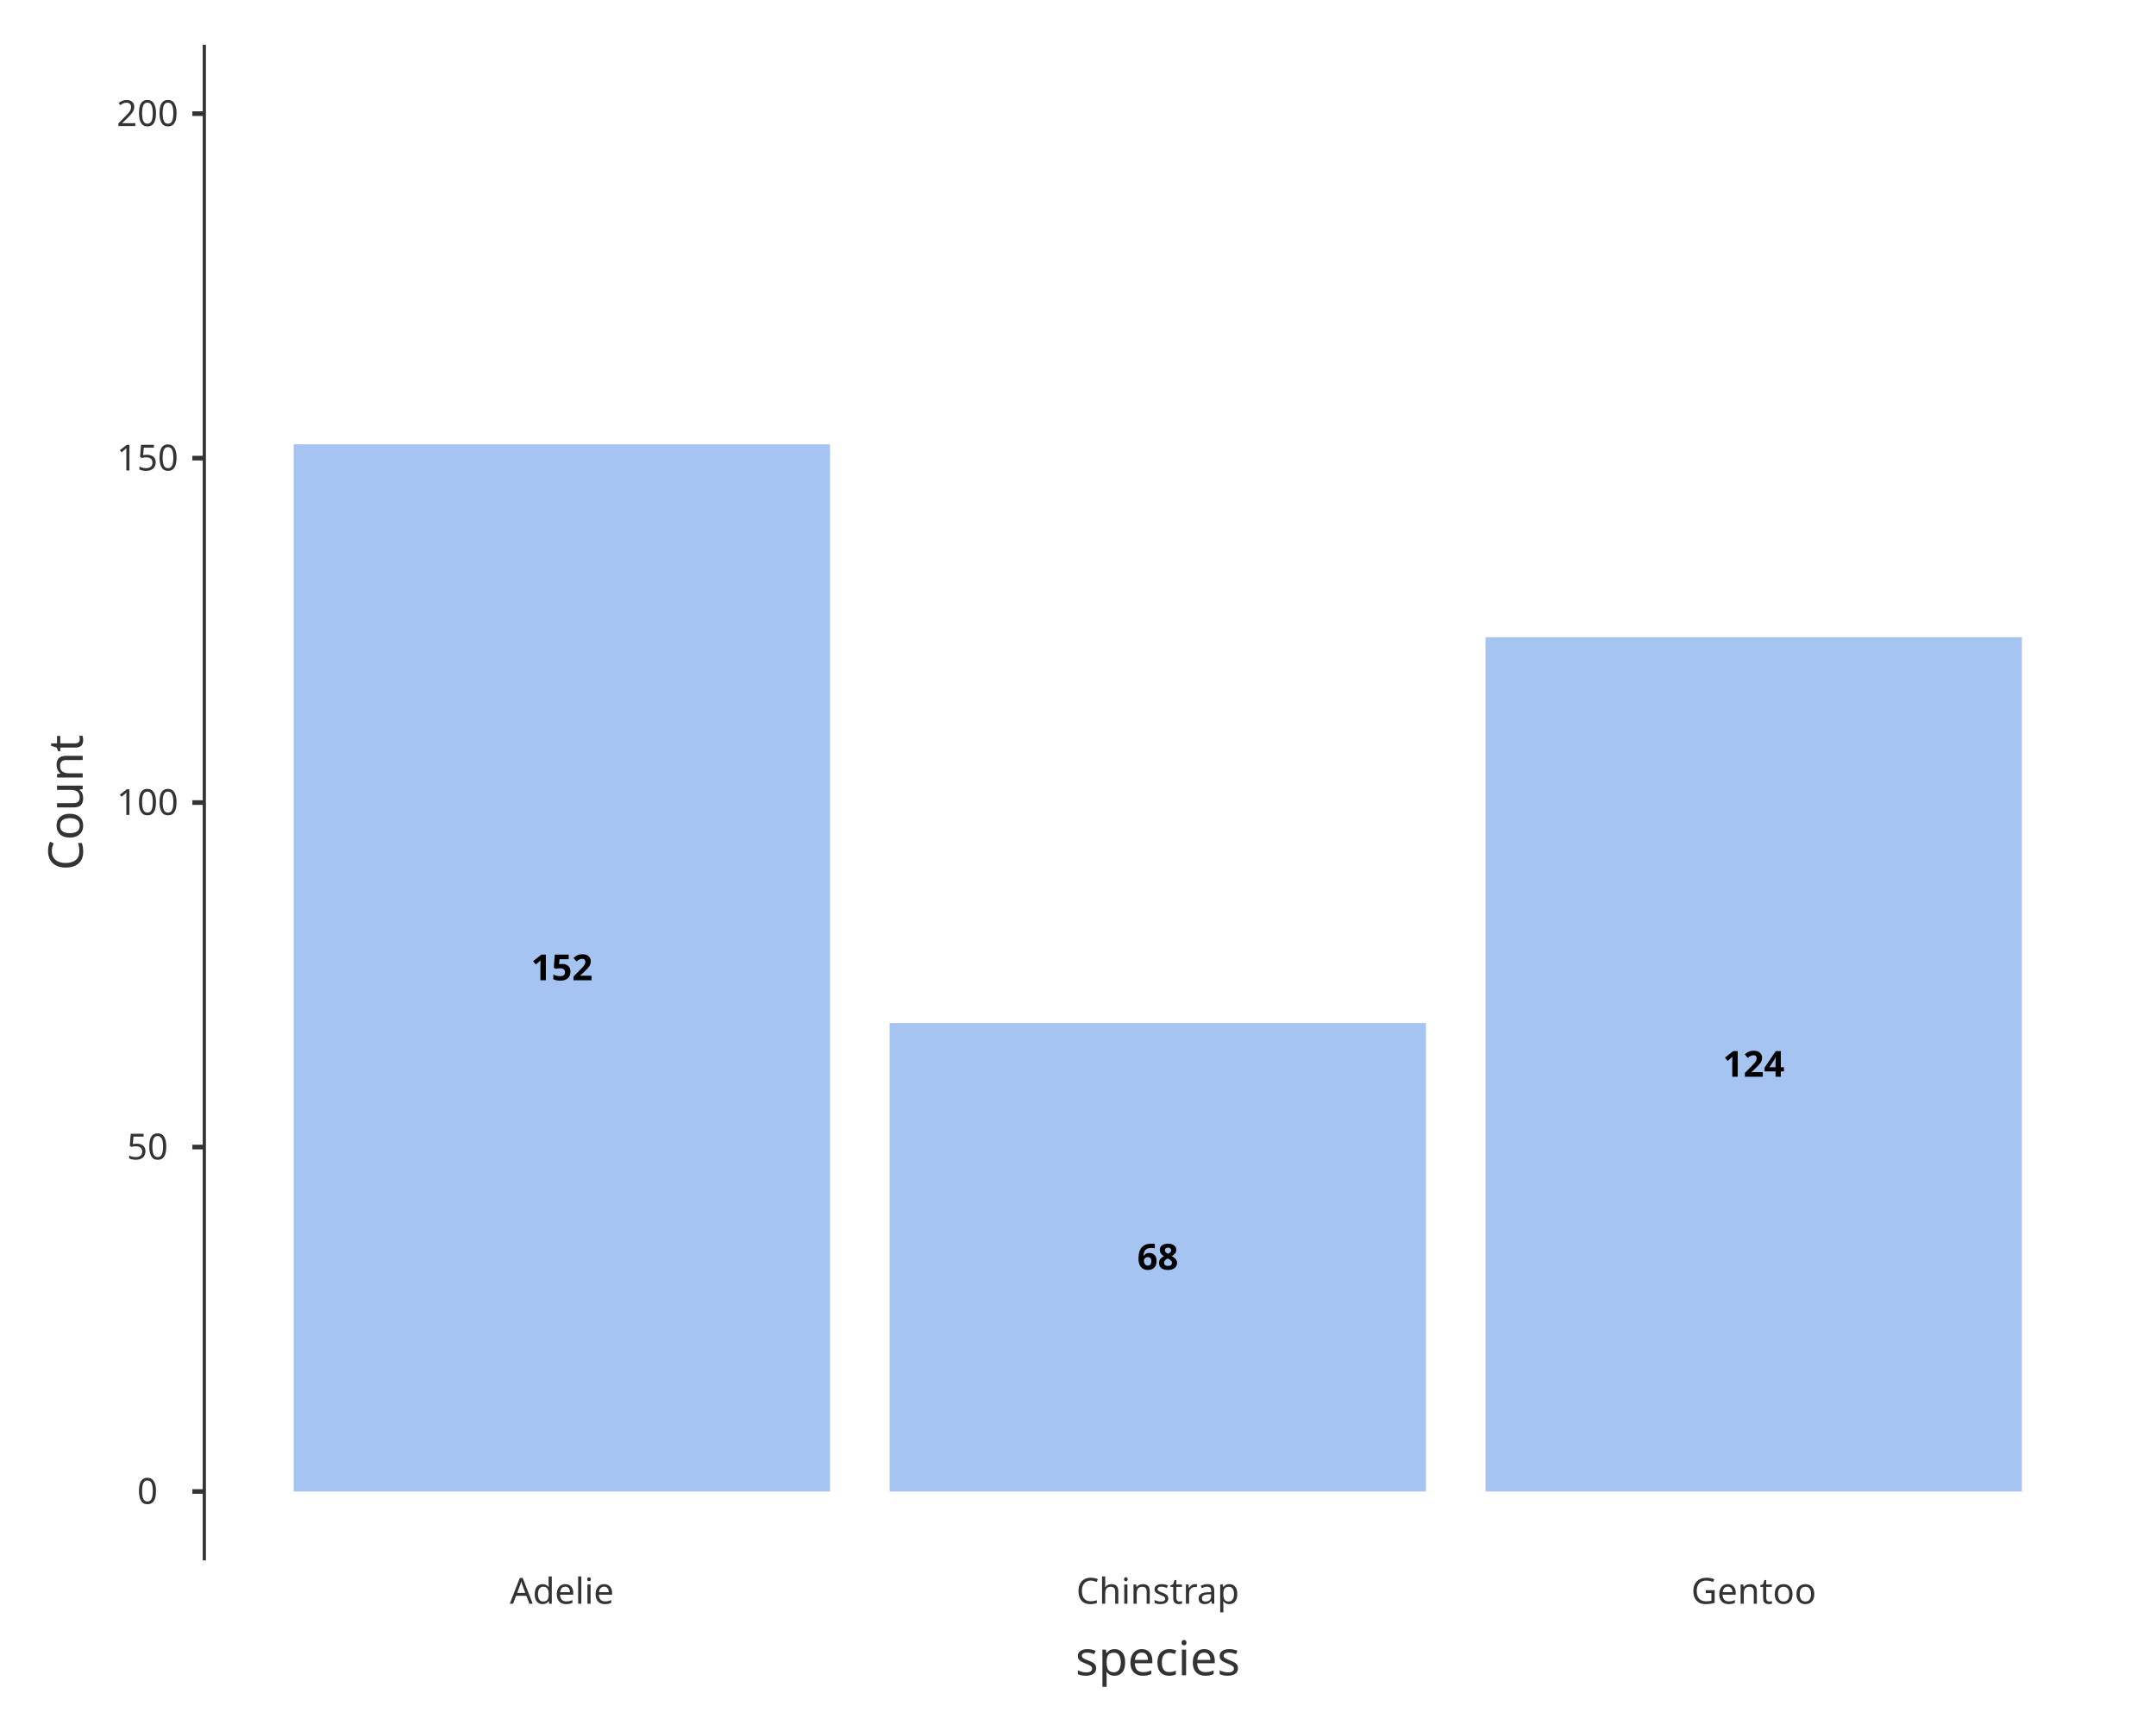
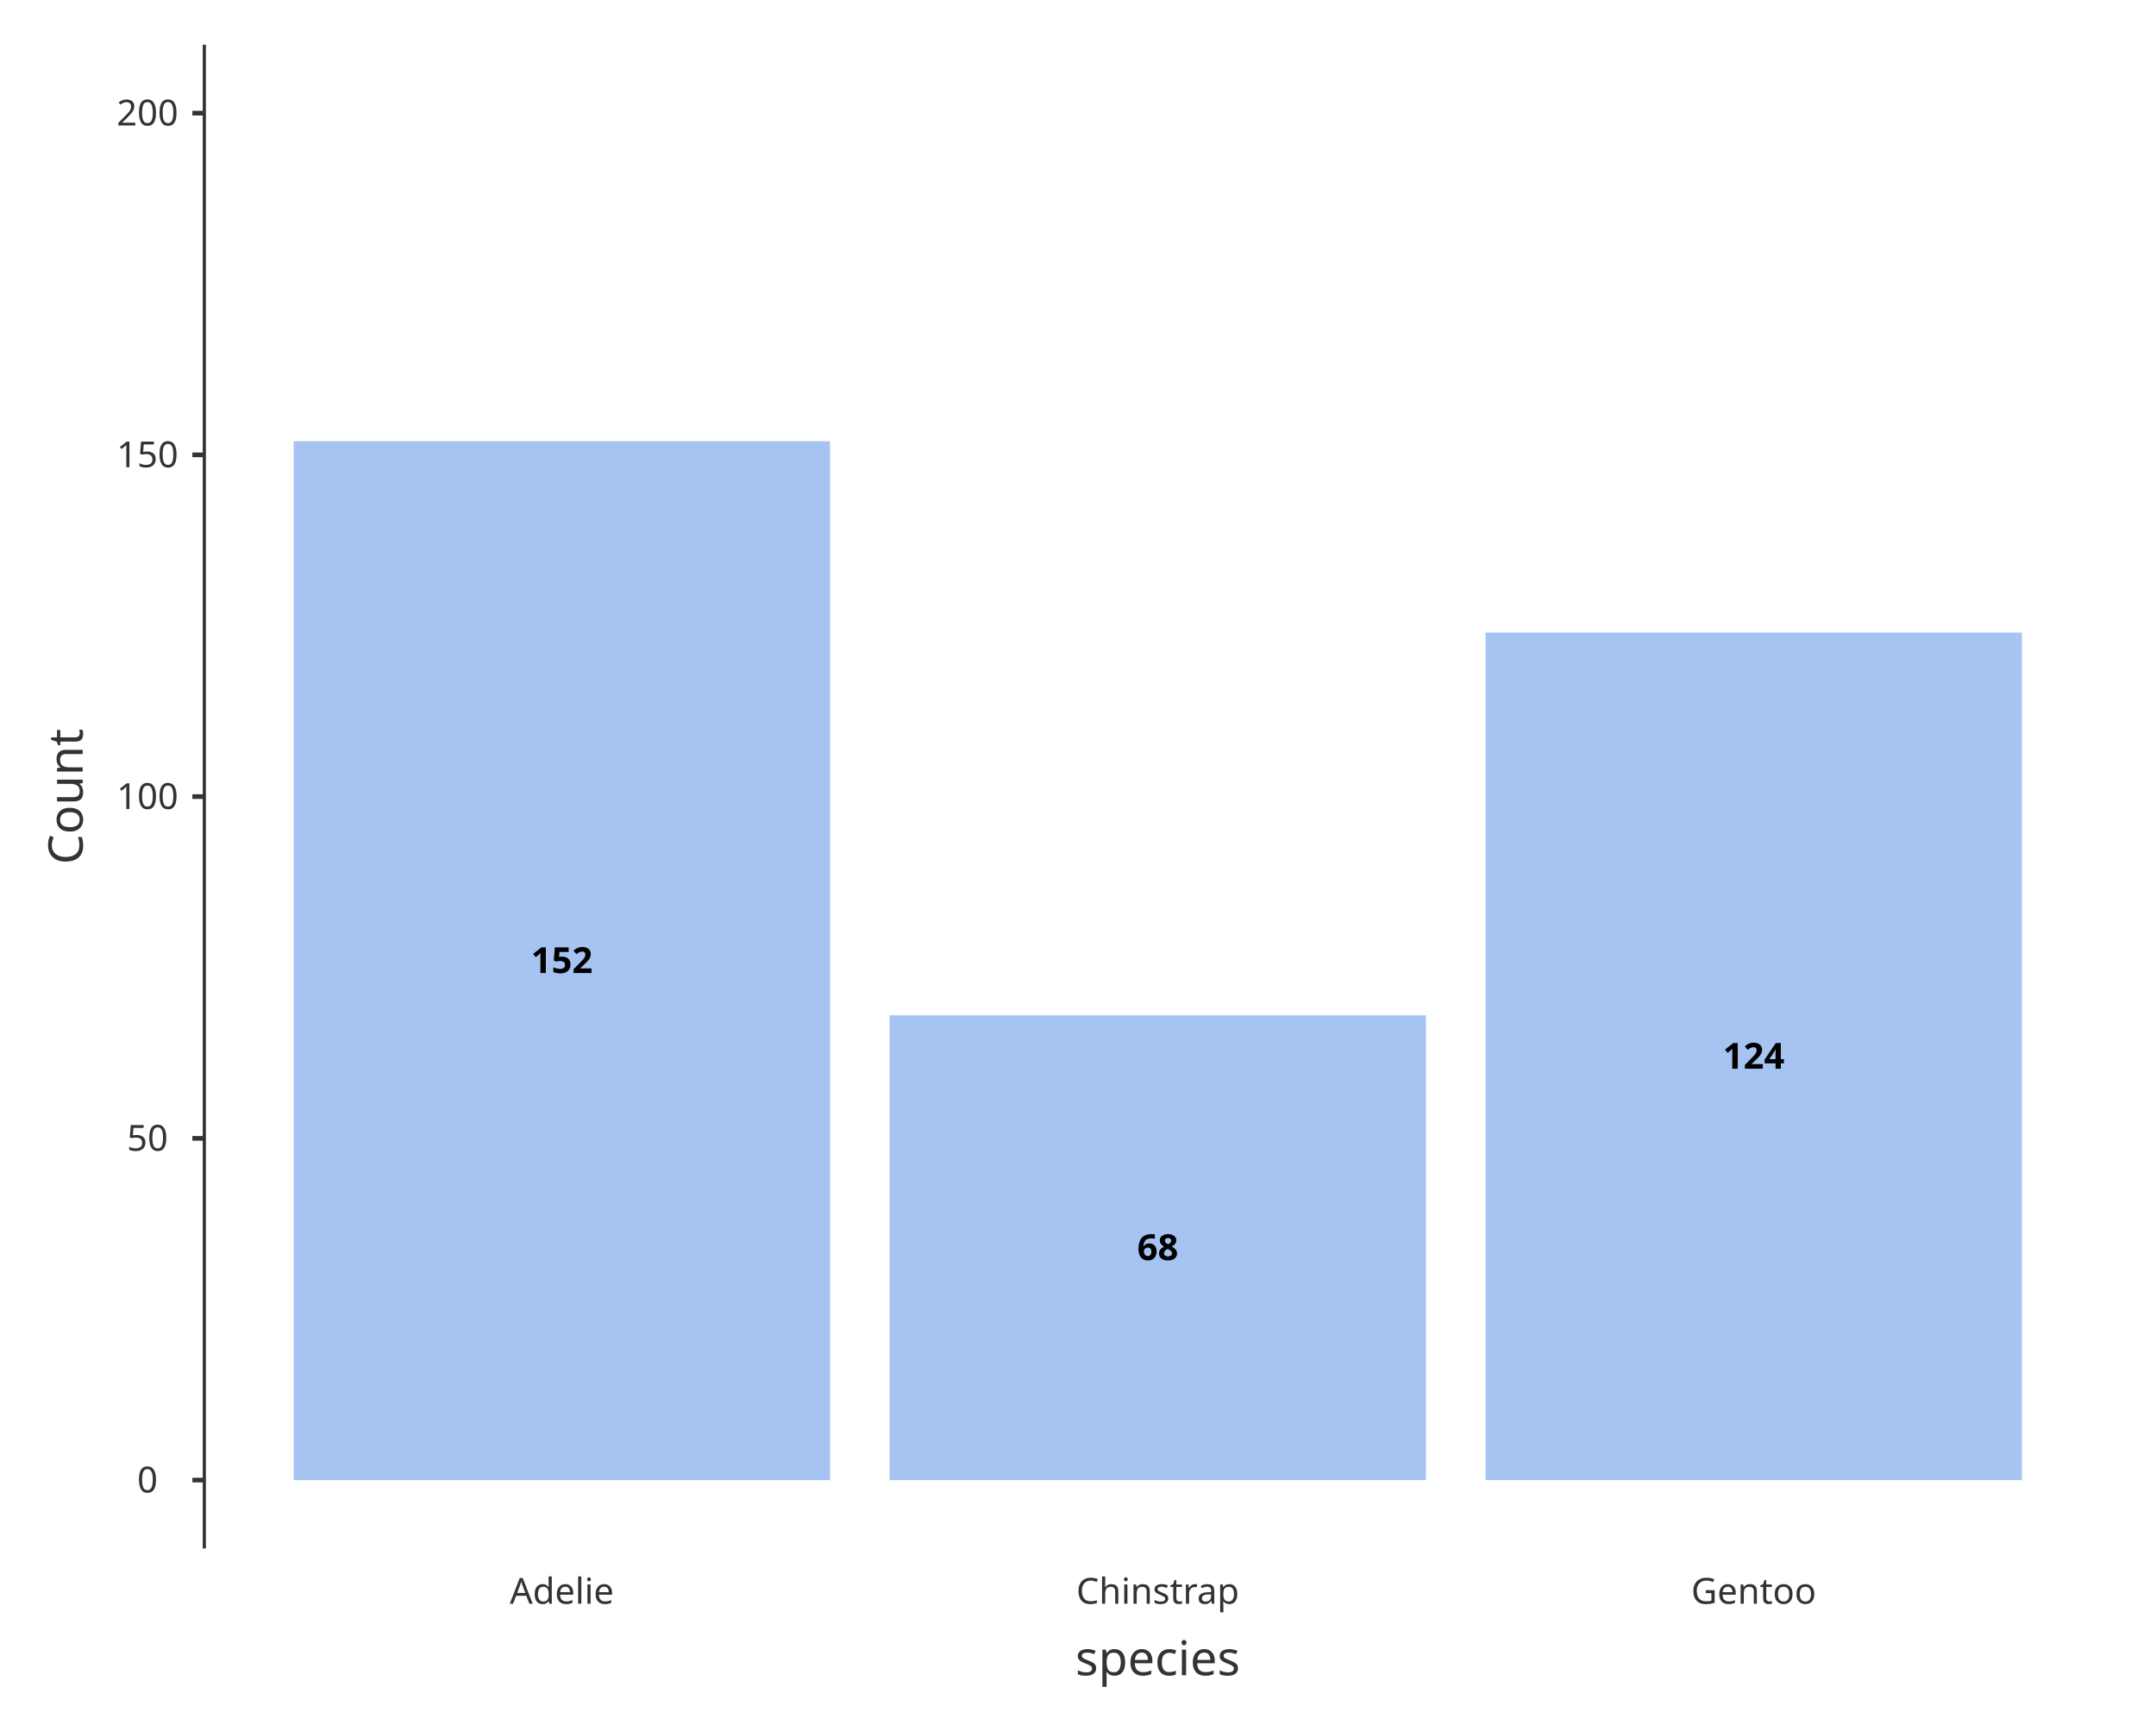
<svg xmlns="http://www.w3.org/2000/svg" class="svglite" data-engine-version="2.0" width="720.00pt" height="576.00pt" viewBox="0 0 720.00 576.00">
  <defs>
    <style type="text/css">
    .svglite line, .svglite polyline, .svglite polygon, .svglite path, .svglite rect, .svglite circle {
      fill: none;
      stroke: #000000;
      stroke-linecap: round;
      stroke-linejoin: round;
      stroke-miterlimit: 10.00;
    }
  </style>
  </defs>
  <rect width="100%" height="100%" style="stroke: none; fill: #FFFFFF;" />
  <defs>
    <clipPath id="cpMC4wMHw3MjAuMDB8MC4wMHw1NzYuMDA=">
      <rect x="0.00" y="0.00" width="720.00" height="576.00" />
    </clipPath>
  </defs>
  <g clip-path="url(#cpMC4wMHw3MjAuMDB8MC4wMHw1NzYuMDA=)">
    <rect x="0.00" y="0.00" width="720.00" height="576.00" style="stroke-width: 1.55; stroke: none;" />
  </g>
  <defs>
-     <clipPath id="cpNjguMjN8NzA1LjA2fDE0Ljk0fDUyMS4wMw==">
-       <rect x="68.23" y="14.94" width="636.83" height="506.09" />
+     <clipPath id="cpNjguMjN8NzA1LjA2fDE0Ljk0fDUxNy4wNA==">
+       <rect x="68.23" y="14.94" width="636.83" height="502.10" />
    </clipPath>
  </defs>
-   <g clip-path="url(#cpNjguMjN8NzA1LjA2fDE0Ljk0fDUyMS4wMw==)">
-     <rect x="68.23" y="14.94" width="636.83" height="506.09" style="stroke-width: 1.55; stroke: none;" />
-     <rect x="98.08" y="148.37" width="179.11" height="349.66" style="stroke-width: 1.55; stroke: none; stroke-linecap: butt; stroke-linejoin: miter; fill: #A6C4F1;" />
-     <rect x="297.09" y="341.60" width="179.11" height="156.43" style="stroke-width: 1.55; stroke: none; stroke-linecap: butt; stroke-linejoin: miter; fill: #A6C4F1;" />
-     <rect x="496.10" y="212.78" width="179.11" height="285.25" style="stroke-width: 1.55; stroke: none; stroke-linecap: butt; stroke-linejoin: miter; fill: #A6C4F1;" />
-     <text x="187.63" y="327.33" text-anchor="middle" style="font-size: 12.00px; font-weight: bold; font-family: sans;" textLength="20.02px" lengthAdjust="spacingAndGlyphs">152</text>
-     <text x="386.64" y="423.94" text-anchor="middle" style="font-size: 12.00px; font-weight: bold; font-family: sans;" textLength="13.35px" lengthAdjust="spacingAndGlyphs">68</text>
-     <text x="585.65" y="359.53" text-anchor="middle" style="font-size: 12.00px; font-weight: bold; font-family: sans;" textLength="20.02px" lengthAdjust="spacingAndGlyphs">124</text>
+   <g clip-path="url(#cpNjguMjN8NzA1LjA2fDE0Ljk0fDUxNy4wNA==)">
+     <rect x="68.23" y="14.94" width="636.83" height="502.10" style="stroke-width: 1.55; stroke: none;" />
+     <rect x="98.08" y="147.32" width="179.11" height="346.91" style="stroke-width: 1.55; stroke: none; stroke-linecap: butt; stroke-linejoin: miter; fill: #A6C4F1;" />
+     <rect x="297.09" y="339.03" width="179.11" height="155.19" style="stroke-width: 1.55; stroke: none; stroke-linecap: butt; stroke-linejoin: miter; fill: #A6C4F1;" />
+     <rect x="496.10" y="211.22" width="179.11" height="283.00" style="stroke-width: 1.55; stroke: none; stroke-linecap: butt; stroke-linejoin: miter; fill: #A6C4F1;" />
+     <text x="187.63" y="324.90" text-anchor="middle" style="font-size: 12.00px; font-weight: bold; font-family: sans;" textLength="20.02px" lengthAdjust="spacingAndGlyphs">152</text>
+     <text x="386.64" y="420.75" text-anchor="middle" style="font-size: 12.00px; font-weight: bold; font-family: sans;" textLength="13.35px" lengthAdjust="spacingAndGlyphs">68</text>
+     <text x="585.65" y="356.85" text-anchor="middle" style="font-size: 12.00px; font-weight: bold; font-family: sans;" textLength="20.02px" lengthAdjust="spacingAndGlyphs">124</text>
  </g>
  <g clip-path="url(#cpMC4wMHw3MjAuMDB8MC4wMHw1NzYuMDA=)">
-     <polyline points="68.23,521.03 68.23,14.94 " style="stroke-width: 1.07; stroke: #333333; stroke-linecap: butt;" />
-     <text x="49.25" y="502.15" text-anchor="middle" style="font-size: 12.00px; fill: #333333; font-family: sans;" textLength="6.67px" lengthAdjust="spacingAndGlyphs">0</text>
-     <text x="49.25" y="387.14" text-anchor="middle" style="font-size: 12.00px; fill: #333333; font-family: sans;" textLength="13.35px" lengthAdjust="spacingAndGlyphs">50</text>
-     <text x="49.25" y="272.12" text-anchor="middle" style="font-size: 12.00px; fill: #333333; font-family: sans;" textLength="20.02px" lengthAdjust="spacingAndGlyphs">100</text>
-     <text x="49.25" y="157.10" text-anchor="middle" style="font-size: 12.00px; fill: #333333; font-family: sans;" textLength="20.02px" lengthAdjust="spacingAndGlyphs">150</text>
-     <text x="49.25" y="42.08" text-anchor="middle" style="font-size: 12.00px; fill: #333333; font-family: sans;" textLength="20.02px" lengthAdjust="spacingAndGlyphs">200</text>
-     <polyline points="64.24,498.03 68.23,498.03 " style="stroke-width: 1.55; stroke: #333333; stroke-linecap: butt;" />
-     <polyline points="64.24,383.01 68.23,383.01 " style="stroke-width: 1.55; stroke: #333333; stroke-linecap: butt;" />
-     <polyline points="64.24,267.99 68.23,267.99 " style="stroke-width: 1.55; stroke: #333333; stroke-linecap: butt;" />
-     <polyline points="64.24,152.97 68.23,152.97 " style="stroke-width: 1.55; stroke: #333333; stroke-linecap: butt;" />
-     <polyline points="64.24,37.95 68.23,37.95 " style="stroke-width: 1.55; stroke: #333333; stroke-linecap: butt;" />
+     <polyline points="68.23,517.04 68.23,14.94 " style="stroke-width: 1.07; stroke: #333333; stroke-linecap: butt;" />
+     <text x="49.25" y="498.35" text-anchor="middle" style="font-size: 12.00px; fill: #333333; font-family: sans;" textLength="6.67px" lengthAdjust="spacingAndGlyphs">0</text>
+     <text x="49.25" y="384.24" text-anchor="middle" style="font-size: 12.00px; fill: #333333; font-family: sans;" textLength="13.35px" lengthAdjust="spacingAndGlyphs">50</text>
+     <text x="49.25" y="270.12" text-anchor="middle" style="font-size: 12.00px; fill: #333333; font-family: sans;" textLength="20.02px" lengthAdjust="spacingAndGlyphs">100</text>
+     <text x="49.25" y="156.01" text-anchor="middle" style="font-size: 12.00px; fill: #333333; font-family: sans;" textLength="20.02px" lengthAdjust="spacingAndGlyphs">150</text>
+     <text x="49.25" y="41.90" text-anchor="middle" style="font-size: 12.00px; fill: #333333; font-family: sans;" textLength="20.02px" lengthAdjust="spacingAndGlyphs">200</text>
+     <polyline points="64.24,494.22 68.23,494.22 " style="stroke-width: 1.55; stroke: #333333; stroke-linecap: butt;" />
+     <polyline points="64.24,380.11 68.23,380.11 " style="stroke-width: 1.55; stroke: #333333; stroke-linecap: butt;" />
+     <polyline points="64.24,265.99 68.23,265.99 " style="stroke-width: 1.55; stroke: #333333; stroke-linecap: butt;" />
+     <polyline points="64.24,151.88 68.23,151.88 " style="stroke-width: 1.55; stroke: #333333; stroke-linecap: butt;" />
+     <polyline points="64.24,37.77 68.23,37.77 " style="stroke-width: 1.55; stroke: #333333; stroke-linecap: butt;" />
+     <polyline points="187.63,521.03 187.63,517.04 " style="stroke-width: 1.55; stroke: none; stroke-linecap: butt;" />
+     <polyline points="386.64,521.03 386.64,517.04 " style="stroke-width: 1.55; stroke: none; stroke-linecap: butt;" />
+     <polyline points="585.65,521.03 585.65,517.04 " style="stroke-width: 1.55; stroke: none; stroke-linecap: butt;" />
    <text x="187.63" y="535.51" text-anchor="middle" style="font-size: 12.00px; fill: #333333; font-family: sans;" textLength="33.36px" lengthAdjust="spacingAndGlyphs">Adelie</text>
    <text x="386.64" y="535.51" text-anchor="middle" style="font-size: 12.00px; fill: #333333; font-family: sans;" textLength="51.36px" lengthAdjust="spacingAndGlyphs">Chinstrap</text>
    <text x="585.65" y="535.51" text-anchor="middle" style="font-size: 12.00px; fill: #333333; font-family: sans;" textLength="39.37px" lengthAdjust="spacingAndGlyphs">Gentoo</text>
    <text x="386.64" y="559.40" text-anchor="middle" style="font-size: 16.00px; fill: #333333; font-family: sans;" textLength="54.27px" lengthAdjust="spacingAndGlyphs">species</text>
-     <text transform="translate(27.62,267.99) rotate(-90)" text-anchor="middle" style="font-size: 16.00px; fill: #333333; font-family: sans;" textLength="42.70px" lengthAdjust="spacingAndGlyphs">Count</text>
+     <text transform="translate(27.62,265.99) rotate(-90)" text-anchor="middle" style="font-size: 16.00px; fill: #333333; font-family: sans;" textLength="42.70px" lengthAdjust="spacingAndGlyphs">Count</text>
  </g>
</svg>
